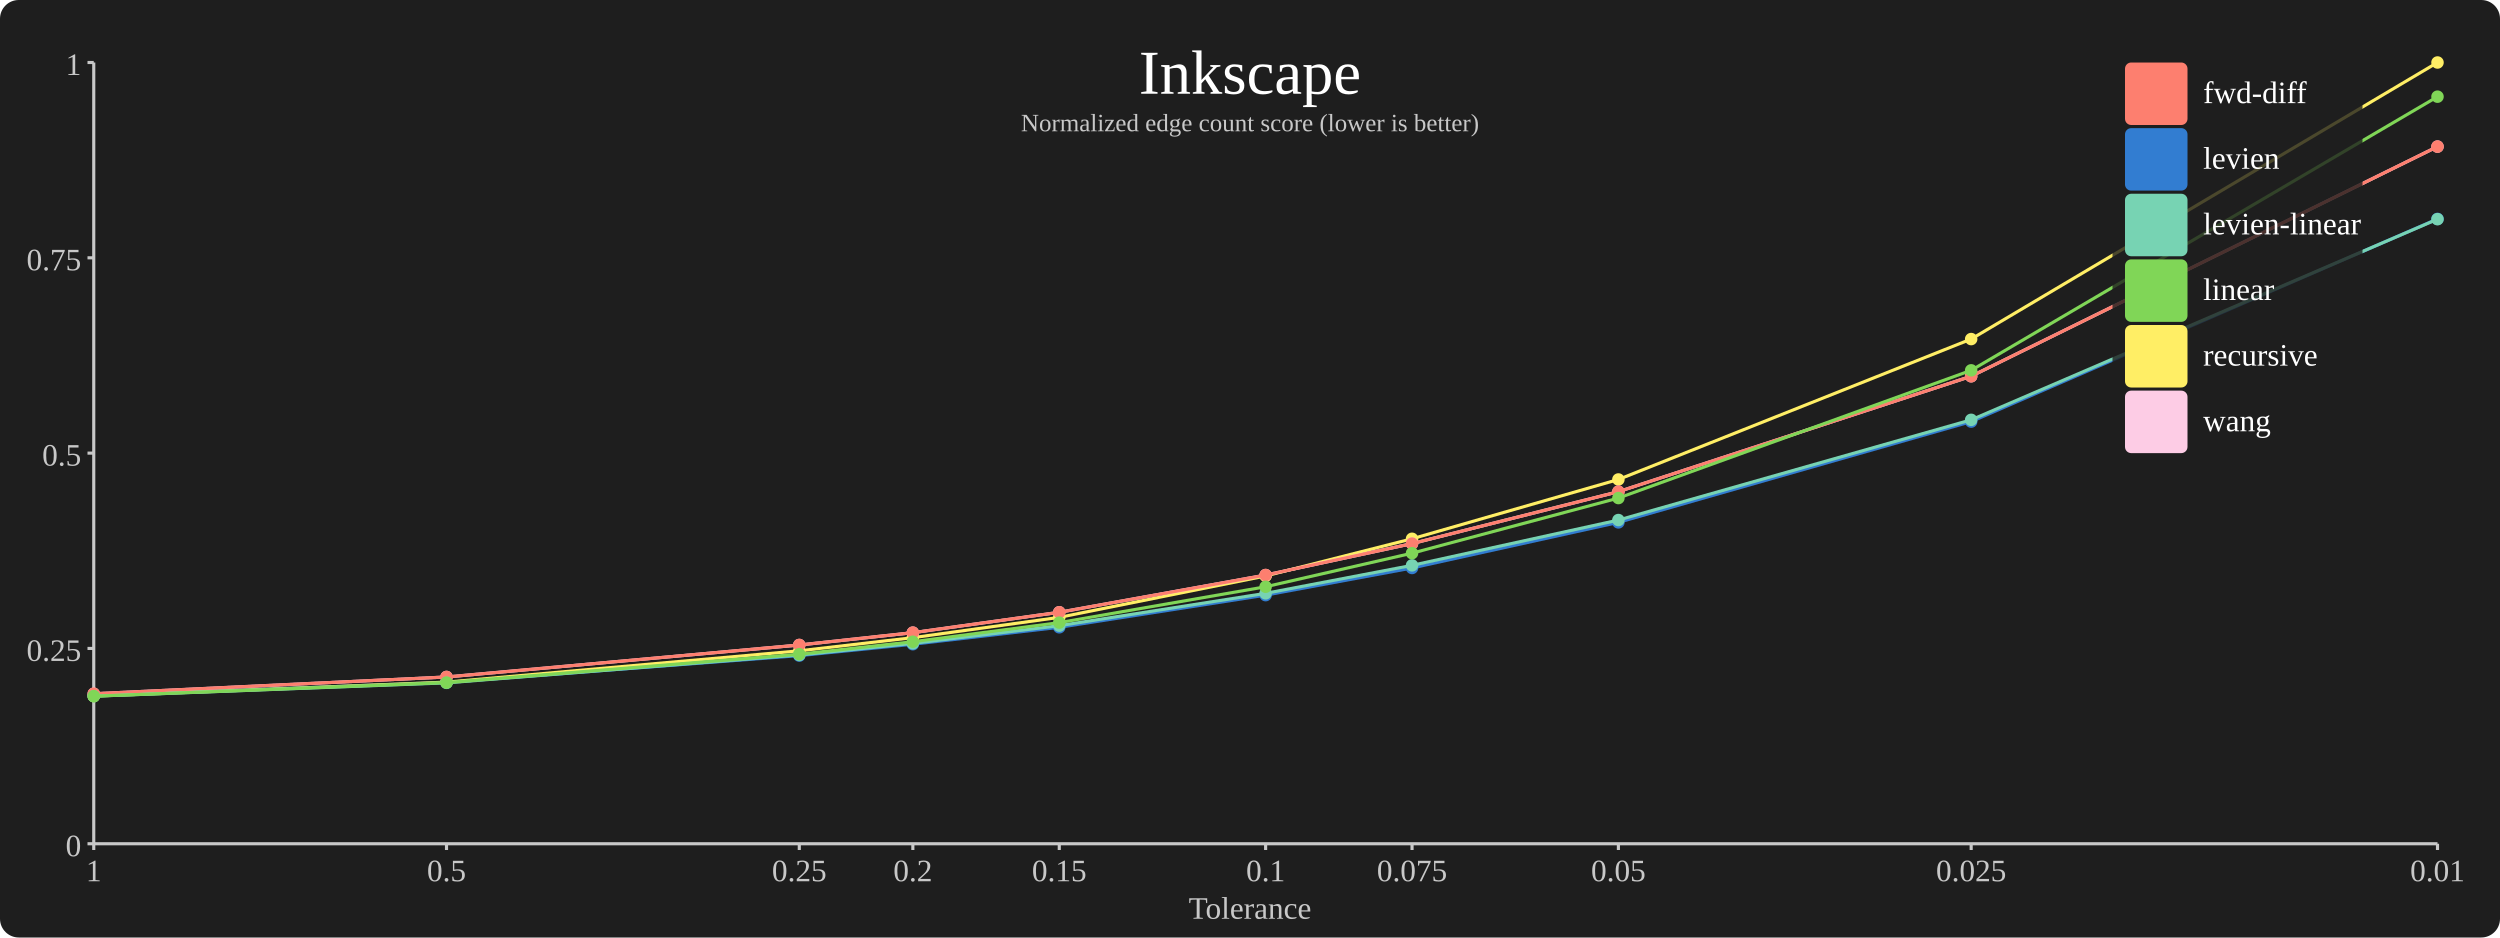
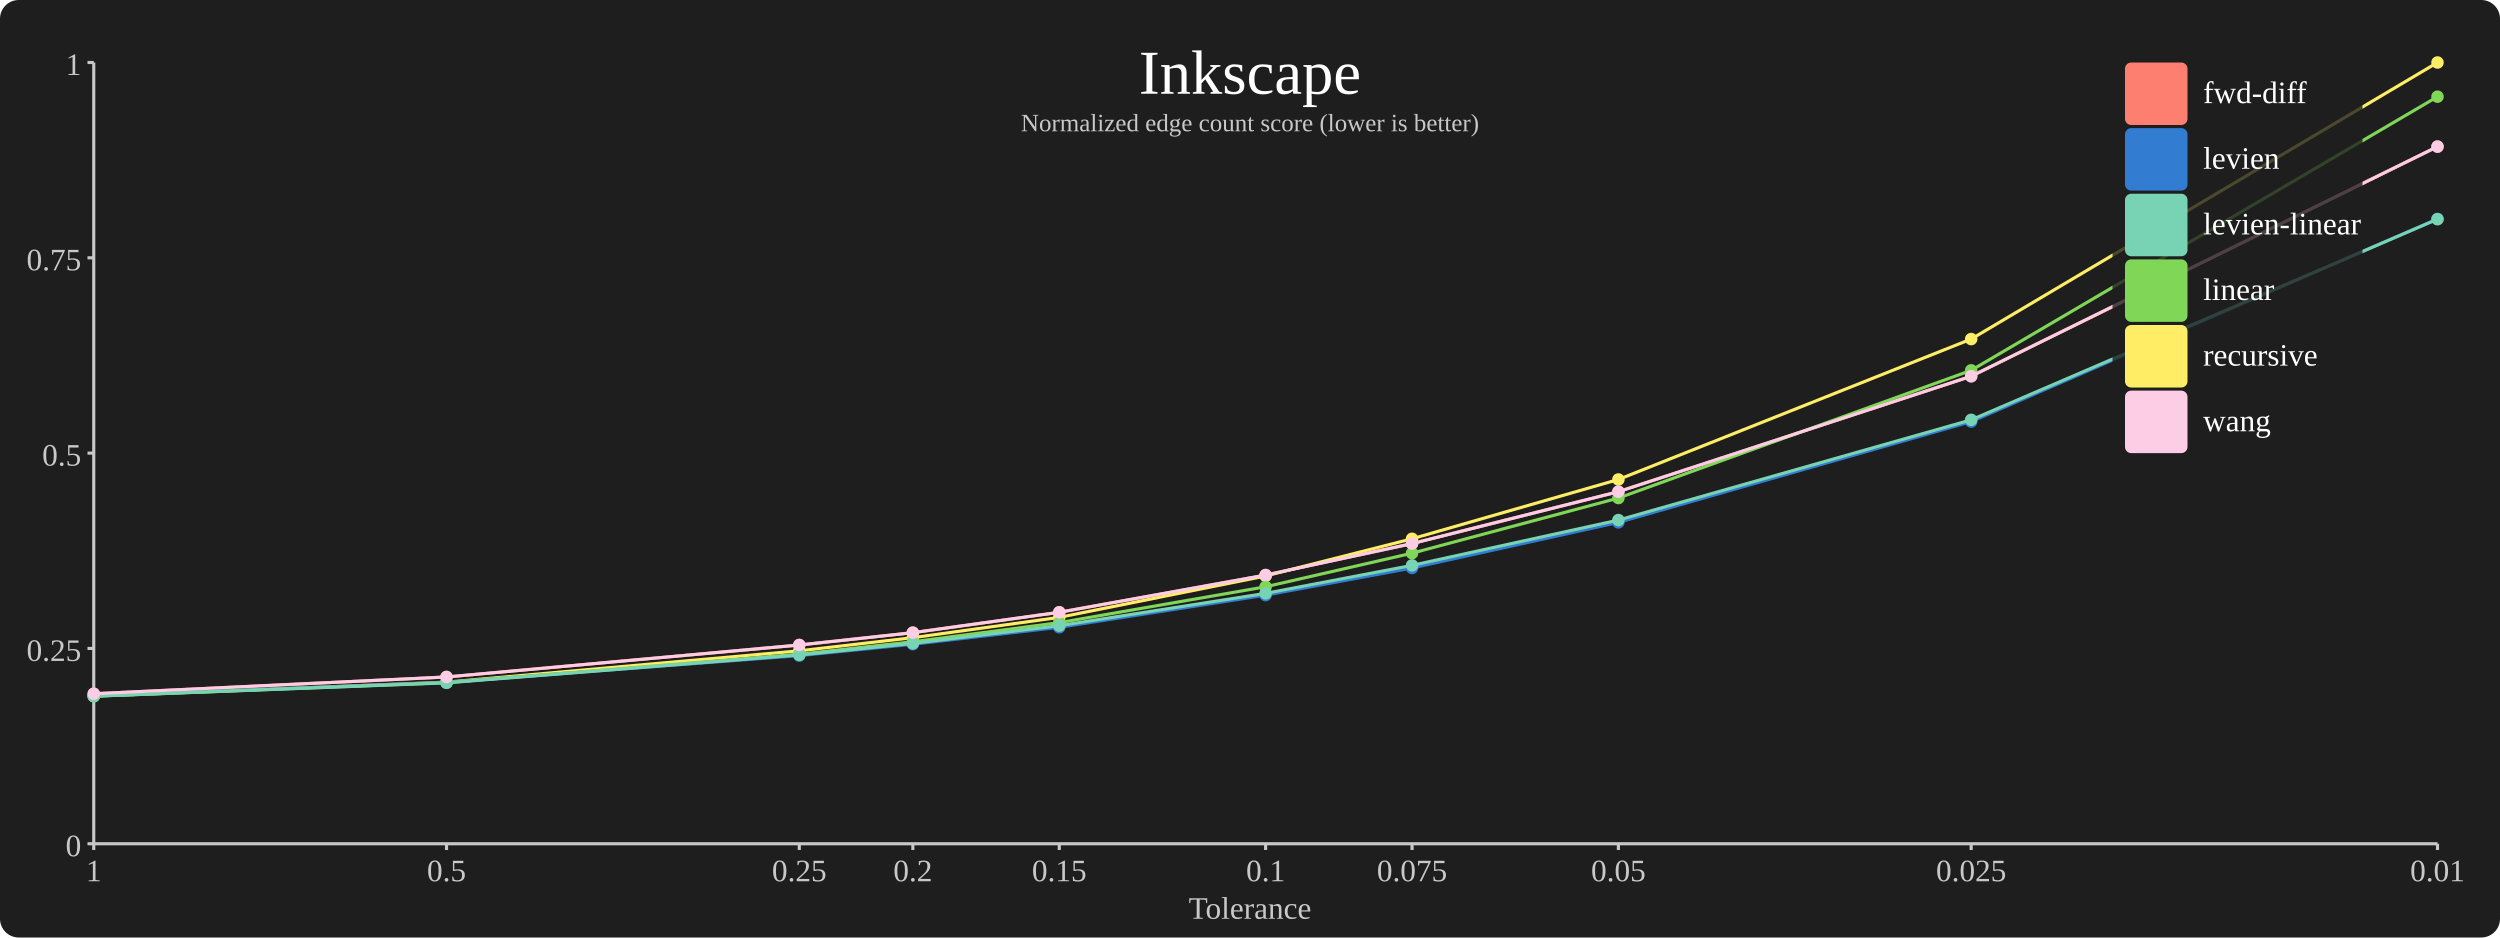
<svg xmlns="http://www.w3.org/2000/svg" viewBox="0 0 800 300">
  <rect x="0" y="0" width="800" height="300" ry="6" style="fill:rgb(30,30,30);stroke:none;fill-opacity:1;stroke-opacity:1;" />
  <path d="M 30 20 L 30 270" style="stroke:rgb(200,200,200);stroke-width:1" />
  <path d="M 30 270 L 780 270" style="stroke:rgb(200,200,200);stroke-width:1" />
  <path d="M 780 270 L 780 272" style="stroke:rgb(200,200,200);stroke-width:1" />
  <text x="780" y="282" style="font-size:10px;fill:rgb(200,200,200);text-anchor:middle;text-align:center;"> 0.01 </text>
  <path d="M 630.772 270 L 630.772 272" style="stroke:rgb(200,200,200);stroke-width:1" />
  <text x="630.772" y="282" style="font-size:10px;fill:rgb(200,200,200);text-anchor:middle;text-align:center;"> 0.025 </text>
  <path d="M 517.886 270 L 517.886 272" style="stroke:rgb(200,200,200);stroke-width:1" />
  <text x="517.886" y="282" style="font-size:10px;fill:rgb(200,200,200);text-anchor:middle;text-align:center;"> 0.05 </text>
  <path d="M 451.852 270 L 451.852 272" style="stroke:rgb(200,200,200);stroke-width:1" />
  <text x="451.852" y="282" style="font-size:10px;fill:rgb(200,200,200);text-anchor:middle;text-align:center;"> 0.075 </text>
  <path d="M 405 270 L 405 272" style="stroke:rgb(200,200,200);stroke-width:1" />
  <text x="405" y="282" style="font-size:10px;fill:rgb(200,200,200);text-anchor:middle;text-align:center;"> 0.1 </text>
  <path d="M 338.966 270 L 338.966 272" style="stroke:rgb(200,200,200);stroke-width:1" />
  <text x="338.966" y="282" style="font-size:10px;fill:rgb(200,200,200);text-anchor:middle;text-align:center;"> 0.15 </text>
  <path d="M 292.114 270 L 292.114 272" style="stroke:rgb(200,200,200);stroke-width:1" />
  <text x="292.114" y="282" style="font-size:10px;fill:rgb(200,200,200);text-anchor:middle;text-align:center;"> 0.2 </text>
  <path d="M 255.773 270 L 255.773 272" style="stroke:rgb(200,200,200);stroke-width:1" />
  <text x="255.773" y="282" style="font-size:10px;fill:rgb(200,200,200);text-anchor:middle;text-align:center;"> 0.25 </text>
  <path d="M 142.886 270 L 142.886 272" style="stroke:rgb(200,200,200);stroke-width:1" />
  <text x="142.886" y="282" style="font-size:10px;fill:rgb(200,200,200);text-anchor:middle;text-align:center;"> 0.5 </text>
  <path d="M 30 270 L 30 272" style="stroke:rgb(200,200,200);stroke-width:1" />
  <text x="30" y="282" style="font-size:10px;fill:rgb(200,200,200);text-anchor:middle;text-align:center;"> 1 </text>
  <path d="M 28 270 L 30 270" style="stroke:rgb(200,200,200);stroke-width:1" />
  <text x="26" y="274" style="font-size:10px;fill:rgb(200,200,200);text-anchor:end;text-align:right;"> 0 </text>
  <path d="M 28 207.5 L 30 207.5" style="stroke:rgb(200,200,200);stroke-width:1" />
  <text x="26" y="211.5" style="font-size:10px;fill:rgb(200,200,200);text-anchor:end;text-align:right;"> 0.25 </text>
  <path d="M 28 145 L 30 145" style="stroke:rgb(200,200,200);stroke-width:1" />
  <text x="26" y="149" style="font-size:10px;fill:rgb(200,200,200);text-anchor:end;text-align:right;"> 0.5 </text>
  <path d="M 28 82.5 L 30 82.5" style="stroke:rgb(200,200,200);stroke-width:1" />
  <text x="26" y="86.5" style="font-size:10px;fill:rgb(200,200,200);text-anchor:end;text-align:right;"> 0.75 </text>
  <path d="M 28 20 L 30 20" style="stroke:rgb(200,200,200);stroke-width:1" />
  <text x="26" y="24" style="font-size:10px;fill:rgb(200,200,200);text-anchor:end;text-align:right;"> 1 </text>
  <text x="400" y="294" style="font-size:10px;fill:rgb(200,200,200);text-anchor:middle;text-align:center;"> Tolerance </text>
+   <circle cx="780" cy="46.913" r="2" style="fill:rgb(253,127,111);stroke:none;fill-opacity:1;stroke-opacity:1;" />
+   <path d="M 780 46.913 L 630.772 120.403" style="stroke:rgb(253,127,111);stroke-width:1" />
+   <circle cx="630.772" cy="120.403" r="2" style="fill:rgb(253,127,111);stroke:none;fill-opacity:1;stroke-opacity:1;" />
+   <path d="M 630.772 120.403 L 517.886 157.338" style="stroke:rgb(253,127,111);stroke-width:1" />
+   <circle cx="517.886" cy="157.338" r="2" style="fill:rgb(253,127,111);stroke:none;fill-opacity:1;stroke-opacity:1;" />
+   <path d="M 517.886 157.338 L 451.852 173.95" style="stroke:rgb(253,127,111);stroke-width:1" />
+   <circle cx="451.852" cy="173.95" r="2" style="fill:rgb(253,127,111);stroke:none;fill-opacity:1;stroke-opacity:1;" />
+   <path d="M 451.852 173.95 L 405 184.015" style="stroke:rgb(253,127,111);stroke-width:1" />
+   <circle cx="405" cy="184.015" r="2" style="fill:rgb(253,127,111);stroke:none;fill-opacity:1;stroke-opacity:1;" />
+   <path d="M 405 184.015 L 338.966 195.925" style="stroke:rgb(253,127,111);stroke-width:1" />
+   <circle cx="338.966" cy="195.925" r="2" style="fill:rgb(253,127,111);stroke:none;fill-opacity:1;stroke-opacity:1;" />
+   <path d="M 338.966 195.925 L 292.114 202.45" style="stroke:rgb(253,127,111);stroke-width:1" />
+   <circle cx="292.114" cy="202.45" r="2" style="fill:rgb(253,127,111);stroke:none;fill-opacity:1;stroke-opacity:1;" />
+   <path d="M 292.114 202.45 L 255.773 206.395" style="stroke:rgb(253,127,111);stroke-width:1" />
+   <circle cx="255.773" cy="206.395" r="2" style="fill:rgb(253,127,111);stroke:none;fill-opacity:1;stroke-opacity:1;" />
+   <path d="M 255.773 206.395 L 142.886 216.63" style="stroke:rgb(253,127,111);stroke-width:1" />
+   <circle cx="142.886" cy="216.63" r="2" style="fill:rgb(253,127,111);stroke:none;fill-opacity:1;stroke-opacity:1;" />
+   <path d="M 142.886 216.63 L 30 221.99" style="stroke:rgb(253,127,111);stroke-width:1" />
+   <circle cx="30" cy="221.99" r="2" style="fill:rgb(253,127,111);stroke:none;fill-opacity:1;stroke-opacity:1;" />
+   <circle cx="780" cy="20" r="2" style="fill:rgb(255,238,101);stroke:none;fill-opacity:1;stroke-opacity:1;" />
+   <path d="M 780 20 L 630.772 108.502" style="stroke:rgb(255,238,101);stroke-width:1" />
+   <circle cx="630.772" cy="108.502" r="2" style="fill:rgb(255,238,101);stroke:none;fill-opacity:1;stroke-opacity:1;" />
+   <path d="M 630.772 108.502 L 517.886 153.433" style="stroke:rgb(255,238,101);stroke-width:1" />
+   <circle cx="517.886" cy="153.433" r="2" style="fill:rgb(255,238,101);stroke:none;fill-opacity:1;stroke-opacity:1;" />
+   <path d="M 517.886 153.433 L 451.852 172.412" style="stroke:rgb(255,238,101);stroke-width:1" />
+   <circle cx="451.852" cy="172.412" r="2" style="fill:rgb(255,238,101);stroke:none;fill-opacity:1;stroke-opacity:1;" />
+   <path d="M 451.852 172.412 L 405 184.302" style="stroke:rgb(255,238,101);stroke-width:1" />
+   <circle cx="405" cy="184.302" r="2" style="fill:rgb(255,238,101);stroke:none;fill-opacity:1;stroke-opacity:1;" />
+   <path d="M 405 184.302 L 338.966 197.552" style="stroke:rgb(255,238,101);stroke-width:1" />
+   <circle cx="338.966" cy="197.552" r="2" style="fill:rgb(255,238,101);stroke:none;fill-opacity:1;stroke-opacity:1;" />
+   <path d="M 338.966 197.552 L 292.114 204.052" style="stroke:rgb(255,238,101);stroke-width:1" />
+   <circle cx="292.114" cy="204.052" r="2" style="fill:rgb(255,238,101);stroke:none;fill-opacity:1;stroke-opacity:1;" />
+   <path d="M 292.114 204.052 L 255.773 208.255" style="stroke:rgb(255,238,101);stroke-width:1" />
+   <circle cx="255.773" cy="208.255" r="2" style="fill:rgb(255,238,101);stroke:none;fill-opacity:1;stroke-opacity:1;" />
+   <path d="M 255.773 208.255 L 142.886 218.278" style="stroke:rgb(255,238,101);stroke-width:1" />
+   <circle cx="142.886" cy="218.278" r="2" style="fill:rgb(255,238,101);stroke:none;fill-opacity:1;stroke-opacity:1;" />
+   <path d="M 142.886 218.278 L 30 222.752" style="stroke:rgb(255,238,101);stroke-width:1" />
+   <circle cx="30" cy="222.752" r="2" style="fill:rgb(255,238,101);stroke:none;fill-opacity:1;stroke-opacity:1;" />
  <circle cx="780" cy="70.057" r="2" style="fill:rgb(50,125,209);stroke:none;fill-opacity:1;stroke-opacity:1;" />
  <path d="M 780 70.057 L 630.772 134.915" style="stroke:rgb(50,125,209);stroke-width:1" />
  <circle cx="630.772" cy="134.915" r="2" style="fill:rgb(50,125,209);stroke:none;fill-opacity:1;stroke-opacity:1;" />
  <path d="M 630.772 134.915 L 517.886 167.162" style="stroke:rgb(50,125,209);stroke-width:1" />
  <circle cx="517.886" cy="167.162" r="2" style="fill:rgb(50,125,209);stroke:none;fill-opacity:1;stroke-opacity:1;" />
  <path d="M 517.886 167.162 L 451.852 181.755" style="stroke:rgb(50,125,209);stroke-width:1" />
  <circle cx="451.852" cy="181.755" r="2" style="fill:rgb(50,125,209);stroke:none;fill-opacity:1;stroke-opacity:1;" />
  <path d="M 451.852 181.755 L 405 190.445" style="stroke:rgb(50,125,209);stroke-width:1" />
  <circle cx="405" cy="190.445" r="2" style="fill:rgb(50,125,209);stroke:none;fill-opacity:1;stroke-opacity:1;" />
  <path d="M 405 190.445 L 338.966 200.735" style="stroke:rgb(50,125,209);stroke-width:1" />
  <circle cx="338.966" cy="200.735" r="2" style="fill:rgb(50,125,209);stroke:none;fill-opacity:1;stroke-opacity:1;" />
  <path d="M 338.966 200.735 L 292.114 206.157" style="stroke:rgb(50,125,209);stroke-width:1" />
  <circle cx="292.114" cy="206.157" r="2" style="fill:rgb(50,125,209);stroke:none;fill-opacity:1;stroke-opacity:1;" />
  <path d="M 292.114 206.157 L 255.773 209.8" style="stroke:rgb(50,125,209);stroke-width:1" />
  <circle cx="255.773" cy="209.8" r="2" style="fill:rgb(50,125,209);stroke:none;fill-opacity:1;stroke-opacity:1;" />
  <path d="M 255.773 209.8 L 142.886 218.338" style="stroke:rgb(50,125,209);stroke-width:1" />
  <circle cx="142.886" cy="218.338" r="2" style="fill:rgb(50,125,209);stroke:none;fill-opacity:1;stroke-opacity:1;" />
  <path d="M 142.886 218.338 L 30 222.607" style="stroke:rgb(50,125,209);stroke-width:1" />
  <circle cx="30" cy="222.607" r="2" style="fill:rgb(50,125,209);stroke:none;fill-opacity:1;stroke-opacity:1;" />
-   <circle cx="780" cy="20" r="2" style="fill:rgb(255,238,101);stroke:none;fill-opacity:1;stroke-opacity:1;" />
-   <path d="M 780 20 L 630.772 108.502" style="stroke:rgb(255,238,101);stroke-width:1" />
-   <circle cx="630.772" cy="108.502" r="2" style="fill:rgb(255,238,101);stroke:none;fill-opacity:1;stroke-opacity:1;" />
-   <path d="M 630.772 108.502 L 517.886 153.433" style="stroke:rgb(255,238,101);stroke-width:1" />
-   <circle cx="517.886" cy="153.433" r="2" style="fill:rgb(255,238,101);stroke:none;fill-opacity:1;stroke-opacity:1;" />
-   <path d="M 517.886 153.433 L 451.852 172.412" style="stroke:rgb(255,238,101);stroke-width:1" />
-   <circle cx="451.852" cy="172.412" r="2" style="fill:rgb(255,238,101);stroke:none;fill-opacity:1;stroke-opacity:1;" />
-   <path d="M 451.852 172.412 L 405 184.302" style="stroke:rgb(255,238,101);stroke-width:1" />
-   <circle cx="405" cy="184.302" r="2" style="fill:rgb(255,238,101);stroke:none;fill-opacity:1;stroke-opacity:1;" />
-   <path d="M 405 184.302 L 338.966 197.552" style="stroke:rgb(255,238,101);stroke-width:1" />
-   <circle cx="338.966" cy="197.552" r="2" style="fill:rgb(255,238,101);stroke:none;fill-opacity:1;stroke-opacity:1;" />
-   <path d="M 338.966 197.552 L 292.114 204.052" style="stroke:rgb(255,238,101);stroke-width:1" />
-   <circle cx="292.114" cy="204.052" r="2" style="fill:rgb(255,238,101);stroke:none;fill-opacity:1;stroke-opacity:1;" />
-   <path d="M 292.114 204.052 L 255.773 208.255" style="stroke:rgb(255,238,101);stroke-width:1" />
-   <circle cx="255.773" cy="208.255" r="2" style="fill:rgb(255,238,101);stroke:none;fill-opacity:1;stroke-opacity:1;" />
-   <path d="M 255.773 208.255 L 142.886 218.278" style="stroke:rgb(255,238,101);stroke-width:1" />
-   <circle cx="142.886" cy="218.278" r="2" style="fill:rgb(255,238,101);stroke:none;fill-opacity:1;stroke-opacity:1;" />
-   <path d="M 142.886 218.278 L 30 222.752" style="stroke:rgb(255,238,101);stroke-width:1" />
-   <circle cx="30" cy="222.752" r="2" style="fill:rgb(255,238,101);stroke:none;fill-opacity:1;stroke-opacity:1;" />
+   <circle cx="780" cy="30.935" r="2" style="fill:rgb(128,214,87);stroke:none;fill-opacity:1;stroke-opacity:1;" />
+   <path d="M 780 30.935 L 630.772 118.508" style="stroke:rgb(128,214,87);stroke-width:1" />
+   <circle cx="630.772" cy="118.508" r="2" style="fill:rgb(128,214,87);stroke:none;fill-opacity:1;stroke-opacity:1;" />
+   <path d="M 630.772 118.508 L 517.886 159.377" style="stroke:rgb(128,214,87);stroke-width:1" />
+   <circle cx="517.886" cy="159.377" r="2" style="fill:rgb(128,214,87);stroke:none;fill-opacity:1;stroke-opacity:1;" />
+   <path d="M 517.886 159.377 L 451.852 177.018" style="stroke:rgb(128,214,87);stroke-width:1" />
+   <circle cx="451.852" cy="177.018" r="2" style="fill:rgb(128,214,87);stroke:none;fill-opacity:1;stroke-opacity:1;" />
+   <path d="M 451.852 177.018 L 405 187.76" style="stroke:rgb(128,214,87);stroke-width:1" />
+   <circle cx="405" cy="187.76" r="2" style="fill:rgb(128,214,87);stroke:none;fill-opacity:1;stroke-opacity:1;" />
+   <path d="M 405 187.76 L 338.966 199.238" style="stroke:rgb(128,214,87);stroke-width:1" />
+   <circle cx="338.966" cy="199.238" r="2" style="fill:rgb(128,214,87);stroke:none;fill-opacity:1;stroke-opacity:1;" />
+   <path d="M 338.966 199.238 L 292.114 205.353" style="stroke:rgb(128,214,87);stroke-width:1" />
+   <circle cx="292.114" cy="205.353" r="2" style="fill:rgb(128,214,87);stroke:none;fill-opacity:1;stroke-opacity:1;" />
+   <path d="M 292.114 205.353 L 255.773 209.33" style="stroke:rgb(128,214,87);stroke-width:1" />
+   <circle cx="255.773" cy="209.33" r="2" style="fill:rgb(128,214,87);stroke:none;fill-opacity:1;stroke-opacity:1;" />
+   <path d="M 255.773 209.33 L 142.886 218.433" style="stroke:rgb(128,214,87);stroke-width:1" />
+   <circle cx="142.886" cy="218.433" r="2" style="fill:rgb(128,214,87);stroke:none;fill-opacity:1;stroke-opacity:1;" />
+   <path d="M 142.886 218.433 L 30 222.78" style="stroke:rgb(128,214,87);stroke-width:1" />
+   <circle cx="30" cy="222.78" r="2" style="fill:rgb(128,214,87);stroke:none;fill-opacity:1;stroke-opacity:1;" />
+   <circle cx="780" cy="70.135" r="2" style="fill:rgb(119,211,179);stroke:none;fill-opacity:1;stroke-opacity:1;" />
+   <path d="M 780 70.135 L 630.772 134.347" style="stroke:rgb(119,211,179);stroke-width:1" />
+   <circle cx="630.772" cy="134.347" r="2" style="fill:rgb(119,211,179);stroke:none;fill-opacity:1;stroke-opacity:1;" />
+   <path d="M 630.772 134.347 L 517.886 166.418" style="stroke:rgb(119,211,179);stroke-width:1" />
+   <circle cx="517.886" cy="166.418" r="2" style="fill:rgb(119,211,179);stroke:none;fill-opacity:1;stroke-opacity:1;" />
+   <path d="M 517.886 166.418 L 451.852 180.912" style="stroke:rgb(119,211,179);stroke-width:1" />
+   <circle cx="451.852" cy="180.912" r="2" style="fill:rgb(119,211,179);stroke:none;fill-opacity:1;stroke-opacity:1;" />
+   <path d="M 451.852 180.912 L 405 189.865" style="stroke:rgb(119,211,179);stroke-width:1" />
+   <circle cx="405" cy="189.865" r="2" style="fill:rgb(119,211,179);stroke:none;fill-opacity:1;stroke-opacity:1;" />
+   <path d="M 405 189.865 L 338.966 200.213" style="stroke:rgb(119,211,179);stroke-width:1" />
+   <circle cx="338.966" cy="200.213" r="2" style="fill:rgb(119,211,179);stroke:none;fill-opacity:1;stroke-opacity:1;" />
+   <path d="M 338.966 200.213 L 292.114 205.875" style="stroke:rgb(119,211,179);stroke-width:1" />
+   <circle cx="292.114" cy="205.875" r="2" style="fill:rgb(119,211,179);stroke:none;fill-opacity:1;stroke-opacity:1;" />
+   <path d="M 292.114 205.875 L 255.773 209.585" style="stroke:rgb(119,211,179);stroke-width:1" />
+   <circle cx="255.773" cy="209.585" r="2" style="fill:rgb(119,211,179);stroke:none;fill-opacity:1;stroke-opacity:1;" />
+   <path d="M 255.773 209.585 L 142.886 218.51" style="stroke:rgb(119,211,179);stroke-width:1" />
+   <circle cx="142.886" cy="218.51" r="2" style="fill:rgb(119,211,179);stroke:none;fill-opacity:1;stroke-opacity:1;" />
+   <path d="M 142.886 218.51 L 30 222.78" style="stroke:rgb(119,211,179);stroke-width:1" />
+   <circle cx="30" cy="222.78" r="2" style="fill:rgb(119,211,179);stroke:none;fill-opacity:1;stroke-opacity:1;" />
  <circle cx="780" cy="46.913" r="2" style="fill:rgb(253,204,229);stroke:none;fill-opacity:1;stroke-opacity:1;" />
  <path d="M 780 46.913 L 630.772 120.403" style="stroke:rgb(253,204,229);stroke-width:1" />
  <circle cx="630.772" cy="120.403" r="2" style="fill:rgb(253,204,229);stroke:none;fill-opacity:1;stroke-opacity:1;" />
  <path d="M 630.772 120.403 L 517.886 157.338" style="stroke:rgb(253,204,229);stroke-width:1" />
  <circle cx="517.886" cy="157.338" r="2" style="fill:rgb(253,204,229);stroke:none;fill-opacity:1;stroke-opacity:1;" />
  <path d="M 517.886 157.338 L 451.852 173.95" style="stroke:rgb(253,204,229);stroke-width:1" />
  <circle cx="451.852" cy="173.95" r="2" style="fill:rgb(253,204,229);stroke:none;fill-opacity:1;stroke-opacity:1;" />
  <path d="M 451.852 173.95 L 405 184.015" style="stroke:rgb(253,204,229);stroke-width:1" />
  <circle cx="405" cy="184.015" r="2" style="fill:rgb(253,204,229);stroke:none;fill-opacity:1;stroke-opacity:1;" />
  <path d="M 405 184.015 L 338.966 195.925" style="stroke:rgb(253,204,229);stroke-width:1" />
  <circle cx="338.966" cy="195.925" r="2" style="fill:rgb(253,204,229);stroke:none;fill-opacity:1;stroke-opacity:1;" />
  <path d="M 338.966 195.925 L 292.114 202.45" style="stroke:rgb(253,204,229);stroke-width:1" />
  <circle cx="292.114" cy="202.45" r="2" style="fill:rgb(253,204,229);stroke:none;fill-opacity:1;stroke-opacity:1;" />
  <path d="M 292.114 202.45 L 255.773 206.395" style="stroke:rgb(253,204,229);stroke-width:1" />
  <circle cx="255.773" cy="206.395" r="2" style="fill:rgb(253,204,229);stroke:none;fill-opacity:1;stroke-opacity:1;" />
  <path d="M 255.773 206.395 L 142.886 216.63" style="stroke:rgb(253,204,229);stroke-width:1" />
  <circle cx="142.886" cy="216.63" r="2" style="fill:rgb(253,204,229);stroke:none;fill-opacity:1;stroke-opacity:1;" />
  <path d="M 142.886 216.63 L 30 221.99" style="stroke:rgb(253,204,229);stroke-width:1" />
  <circle cx="30" cy="221.99" r="2" style="fill:rgb(253,204,229);stroke:none;fill-opacity:1;stroke-opacity:1;" />
-   <circle cx="780" cy="46.913" r="2" style="fill:rgb(253,127,111);stroke:none;fill-opacity:1;stroke-opacity:1;" />
-   <path d="M 780 46.913 L 630.772 120.403" style="stroke:rgb(253,127,111);stroke-width:1" />
-   <circle cx="630.772" cy="120.403" r="2" style="fill:rgb(253,127,111);stroke:none;fill-opacity:1;stroke-opacity:1;" />
-   <path d="M 630.772 120.403 L 517.886 157.338" style="stroke:rgb(253,127,111);stroke-width:1" />
-   <circle cx="517.886" cy="157.338" r="2" style="fill:rgb(253,127,111);stroke:none;fill-opacity:1;stroke-opacity:1;" />
-   <path d="M 517.886 157.338 L 451.852 173.95" style="stroke:rgb(253,127,111);stroke-width:1" />
-   <circle cx="451.852" cy="173.95" r="2" style="fill:rgb(253,127,111);stroke:none;fill-opacity:1;stroke-opacity:1;" />
-   <path d="M 451.852 173.95 L 405 184.015" style="stroke:rgb(253,127,111);stroke-width:1" />
-   <circle cx="405" cy="184.015" r="2" style="fill:rgb(253,127,111);stroke:none;fill-opacity:1;stroke-opacity:1;" />
-   <path d="M 405 184.015 L 338.966 195.925" style="stroke:rgb(253,127,111);stroke-width:1" />
-   <circle cx="338.966" cy="195.925" r="2" style="fill:rgb(253,127,111);stroke:none;fill-opacity:1;stroke-opacity:1;" />
-   <path d="M 338.966 195.925 L 292.114 202.45" style="stroke:rgb(253,127,111);stroke-width:1" />
-   <circle cx="292.114" cy="202.45" r="2" style="fill:rgb(253,127,111);stroke:none;fill-opacity:1;stroke-opacity:1;" />
-   <path d="M 292.114 202.45 L 255.773 206.395" style="stroke:rgb(253,127,111);stroke-width:1" />
-   <circle cx="255.773" cy="206.395" r="2" style="fill:rgb(253,127,111);stroke:none;fill-opacity:1;stroke-opacity:1;" />
-   <path d="M 255.773 206.395 L 142.886 216.63" style="stroke:rgb(253,127,111);stroke-width:1" />
-   <circle cx="142.886" cy="216.63" r="2" style="fill:rgb(253,127,111);stroke:none;fill-opacity:1;stroke-opacity:1;" />
-   <path d="M 142.886 216.63 L 30 221.99" style="stroke:rgb(253,127,111);stroke-width:1" />
-   <circle cx="30" cy="221.99" r="2" style="fill:rgb(253,127,111);stroke:none;fill-opacity:1;stroke-opacity:1;" />
-   <circle cx="780" cy="70.135" r="2" style="fill:rgb(119,211,179);stroke:none;fill-opacity:1;stroke-opacity:1;" />
-   <path d="M 780 70.135 L 630.772 134.347" style="stroke:rgb(119,211,179);stroke-width:1" />
-   <circle cx="630.772" cy="134.347" r="2" style="fill:rgb(119,211,179);stroke:none;fill-opacity:1;stroke-opacity:1;" />
-   <path d="M 630.772 134.347 L 517.886 166.418" style="stroke:rgb(119,211,179);stroke-width:1" />
-   <circle cx="517.886" cy="166.418" r="2" style="fill:rgb(119,211,179);stroke:none;fill-opacity:1;stroke-opacity:1;" />
-   <path d="M 517.886 166.418 L 451.852 180.912" style="stroke:rgb(119,211,179);stroke-width:1" />
-   <circle cx="451.852" cy="180.912" r="2" style="fill:rgb(119,211,179);stroke:none;fill-opacity:1;stroke-opacity:1;" />
-   <path d="M 451.852 180.912 L 405 189.865" style="stroke:rgb(119,211,179);stroke-width:1" />
-   <circle cx="405" cy="189.865" r="2" style="fill:rgb(119,211,179);stroke:none;fill-opacity:1;stroke-opacity:1;" />
-   <path d="M 405 189.865 L 338.966 200.213" style="stroke:rgb(119,211,179);stroke-width:1" />
-   <circle cx="338.966" cy="200.213" r="2" style="fill:rgb(119,211,179);stroke:none;fill-opacity:1;stroke-opacity:1;" />
-   <path d="M 338.966 200.213 L 292.114 205.875" style="stroke:rgb(119,211,179);stroke-width:1" />
-   <circle cx="292.114" cy="205.875" r="2" style="fill:rgb(119,211,179);stroke:none;fill-opacity:1;stroke-opacity:1;" />
-   <path d="M 292.114 205.875 L 255.773 209.585" style="stroke:rgb(119,211,179);stroke-width:1" />
-   <circle cx="255.773" cy="209.585" r="2" style="fill:rgb(119,211,179);stroke:none;fill-opacity:1;stroke-opacity:1;" />
-   <path d="M 255.773 209.585 L 142.886 218.51" style="stroke:rgb(119,211,179);stroke-width:1" />
-   <circle cx="142.886" cy="218.51" r="2" style="fill:rgb(119,211,179);stroke:none;fill-opacity:1;stroke-opacity:1;" />
-   <path d="M 142.886 218.51 L 30 222.78" style="stroke:rgb(119,211,179);stroke-width:1" />
-   <circle cx="30" cy="222.78" r="2" style="fill:rgb(119,211,179);stroke:none;fill-opacity:1;stroke-opacity:1;" />
-   <circle cx="780" cy="30.935" r="2" style="fill:rgb(128,214,87);stroke:none;fill-opacity:1;stroke-opacity:1;" />
-   <path d="M 780 30.935 L 630.772 118.508" style="stroke:rgb(128,214,87);stroke-width:1" />
-   <circle cx="630.772" cy="118.508" r="2" style="fill:rgb(128,214,87);stroke:none;fill-opacity:1;stroke-opacity:1;" />
-   <path d="M 630.772 118.508 L 517.886 159.377" style="stroke:rgb(128,214,87);stroke-width:1" />
-   <circle cx="517.886" cy="159.377" r="2" style="fill:rgb(128,214,87);stroke:none;fill-opacity:1;stroke-opacity:1;" />
-   <path d="M 517.886 159.377 L 451.852 177.018" style="stroke:rgb(128,214,87);stroke-width:1" />
-   <circle cx="451.852" cy="177.018" r="2" style="fill:rgb(128,214,87);stroke:none;fill-opacity:1;stroke-opacity:1;" />
-   <path d="M 451.852 177.018 L 405 187.76" style="stroke:rgb(128,214,87);stroke-width:1" />
-   <circle cx="405" cy="187.76" r="2" style="fill:rgb(128,214,87);stroke:none;fill-opacity:1;stroke-opacity:1;" />
-   <path d="M 405 187.76 L 338.966 199.238" style="stroke:rgb(128,214,87);stroke-width:1" />
-   <circle cx="338.966" cy="199.238" r="2" style="fill:rgb(128,214,87);stroke:none;fill-opacity:1;stroke-opacity:1;" />
-   <path d="M 338.966 199.238 L 292.114 205.353" style="stroke:rgb(128,214,87);stroke-width:1" />
-   <circle cx="292.114" cy="205.353" r="2" style="fill:rgb(128,214,87);stroke:none;fill-opacity:1;stroke-opacity:1;" />
-   <path d="M 292.114 205.353 L 255.773 209.33" style="stroke:rgb(128,214,87);stroke-width:1" />
-   <circle cx="255.773" cy="209.33" r="2" style="fill:rgb(128,214,87);stroke:none;fill-opacity:1;stroke-opacity:1;" />
-   <path d="M 255.773 209.33 L 142.886 218.433" style="stroke:rgb(128,214,87);stroke-width:1" />
-   <circle cx="142.886" cy="218.433" r="2" style="fill:rgb(128,214,87);stroke:none;fill-opacity:1;stroke-opacity:1;" />
-   <path d="M 142.886 218.433 L 30 222.78" style="stroke:rgb(128,214,87);stroke-width:1" />
-   <circle cx="30" cy="222.78" r="2" style="fill:rgb(128,214,87);stroke:none;fill-opacity:1;stroke-opacity:1;" />
  <rect x="676" y="16" width="80" height="133" ry="4" style="fill:rgb(30,30,30);stroke:none;fill-opacity:0.8;stroke-opacity:1;" />
  <rect x="680" y="20" width="20" height="20" ry="2" style="fill:rgb(253,127,111);stroke:none;fill-opacity:1;stroke-opacity:1;" />
  <text x="705" y="33" style="font-size:10px;fill:rgb(255,255,255);text-anchor:start;text-align:left;"> fwd-diff </text>
  <rect x="680" y="41" width="20" height="20" ry="2" style="fill:rgb(50,125,209);stroke:none;fill-opacity:1;stroke-opacity:1;" />
  <text x="705" y="54" style="font-size:10px;fill:rgb(255,255,255);text-anchor:start;text-align:left;"> levien </text>
  <rect x="680" y="62" width="20" height="20" ry="2" style="fill:rgb(119,211,179);stroke:none;fill-opacity:1;stroke-opacity:1;" />
  <text x="705" y="75" style="font-size:10px;fill:rgb(255,255,255);text-anchor:start;text-align:left;"> levien-linear </text>
  <rect x="680" y="83" width="20" height="20" ry="2" style="fill:rgb(128,214,87);stroke:none;fill-opacity:1;stroke-opacity:1;" />
  <text x="705" y="96" style="font-size:10px;fill:rgb(255,255,255);text-anchor:start;text-align:left;"> linear </text>
  <rect x="680" y="104" width="20" height="20" ry="2" style="fill:rgb(255,238,101);stroke:none;fill-opacity:1;stroke-opacity:1;" />
  <text x="705" y="117" style="font-size:10px;fill:rgb(255,255,255);text-anchor:start;text-align:left;"> recursive </text>
  <rect x="680" y="125" width="20" height="20" ry="2" style="fill:rgb(253,204,229);stroke:none;fill-opacity:1;stroke-opacity:1;" />
  <text x="705" y="138" style="font-size:10px;fill:rgb(255,255,255);text-anchor:start;text-align:left;"> wang </text>
  <text x="400" y="30" style="font-size:20px;fill:rgb(255,255,255);text-anchor:middle;text-align:center;"> Inkscape </text>
  <text x="400" y="42" style="font-size:8px;fill:rgb(200,200,200);text-anchor:middle;text-align:center;"> Normalized edge count score (lower is better) </text>
</svg>
